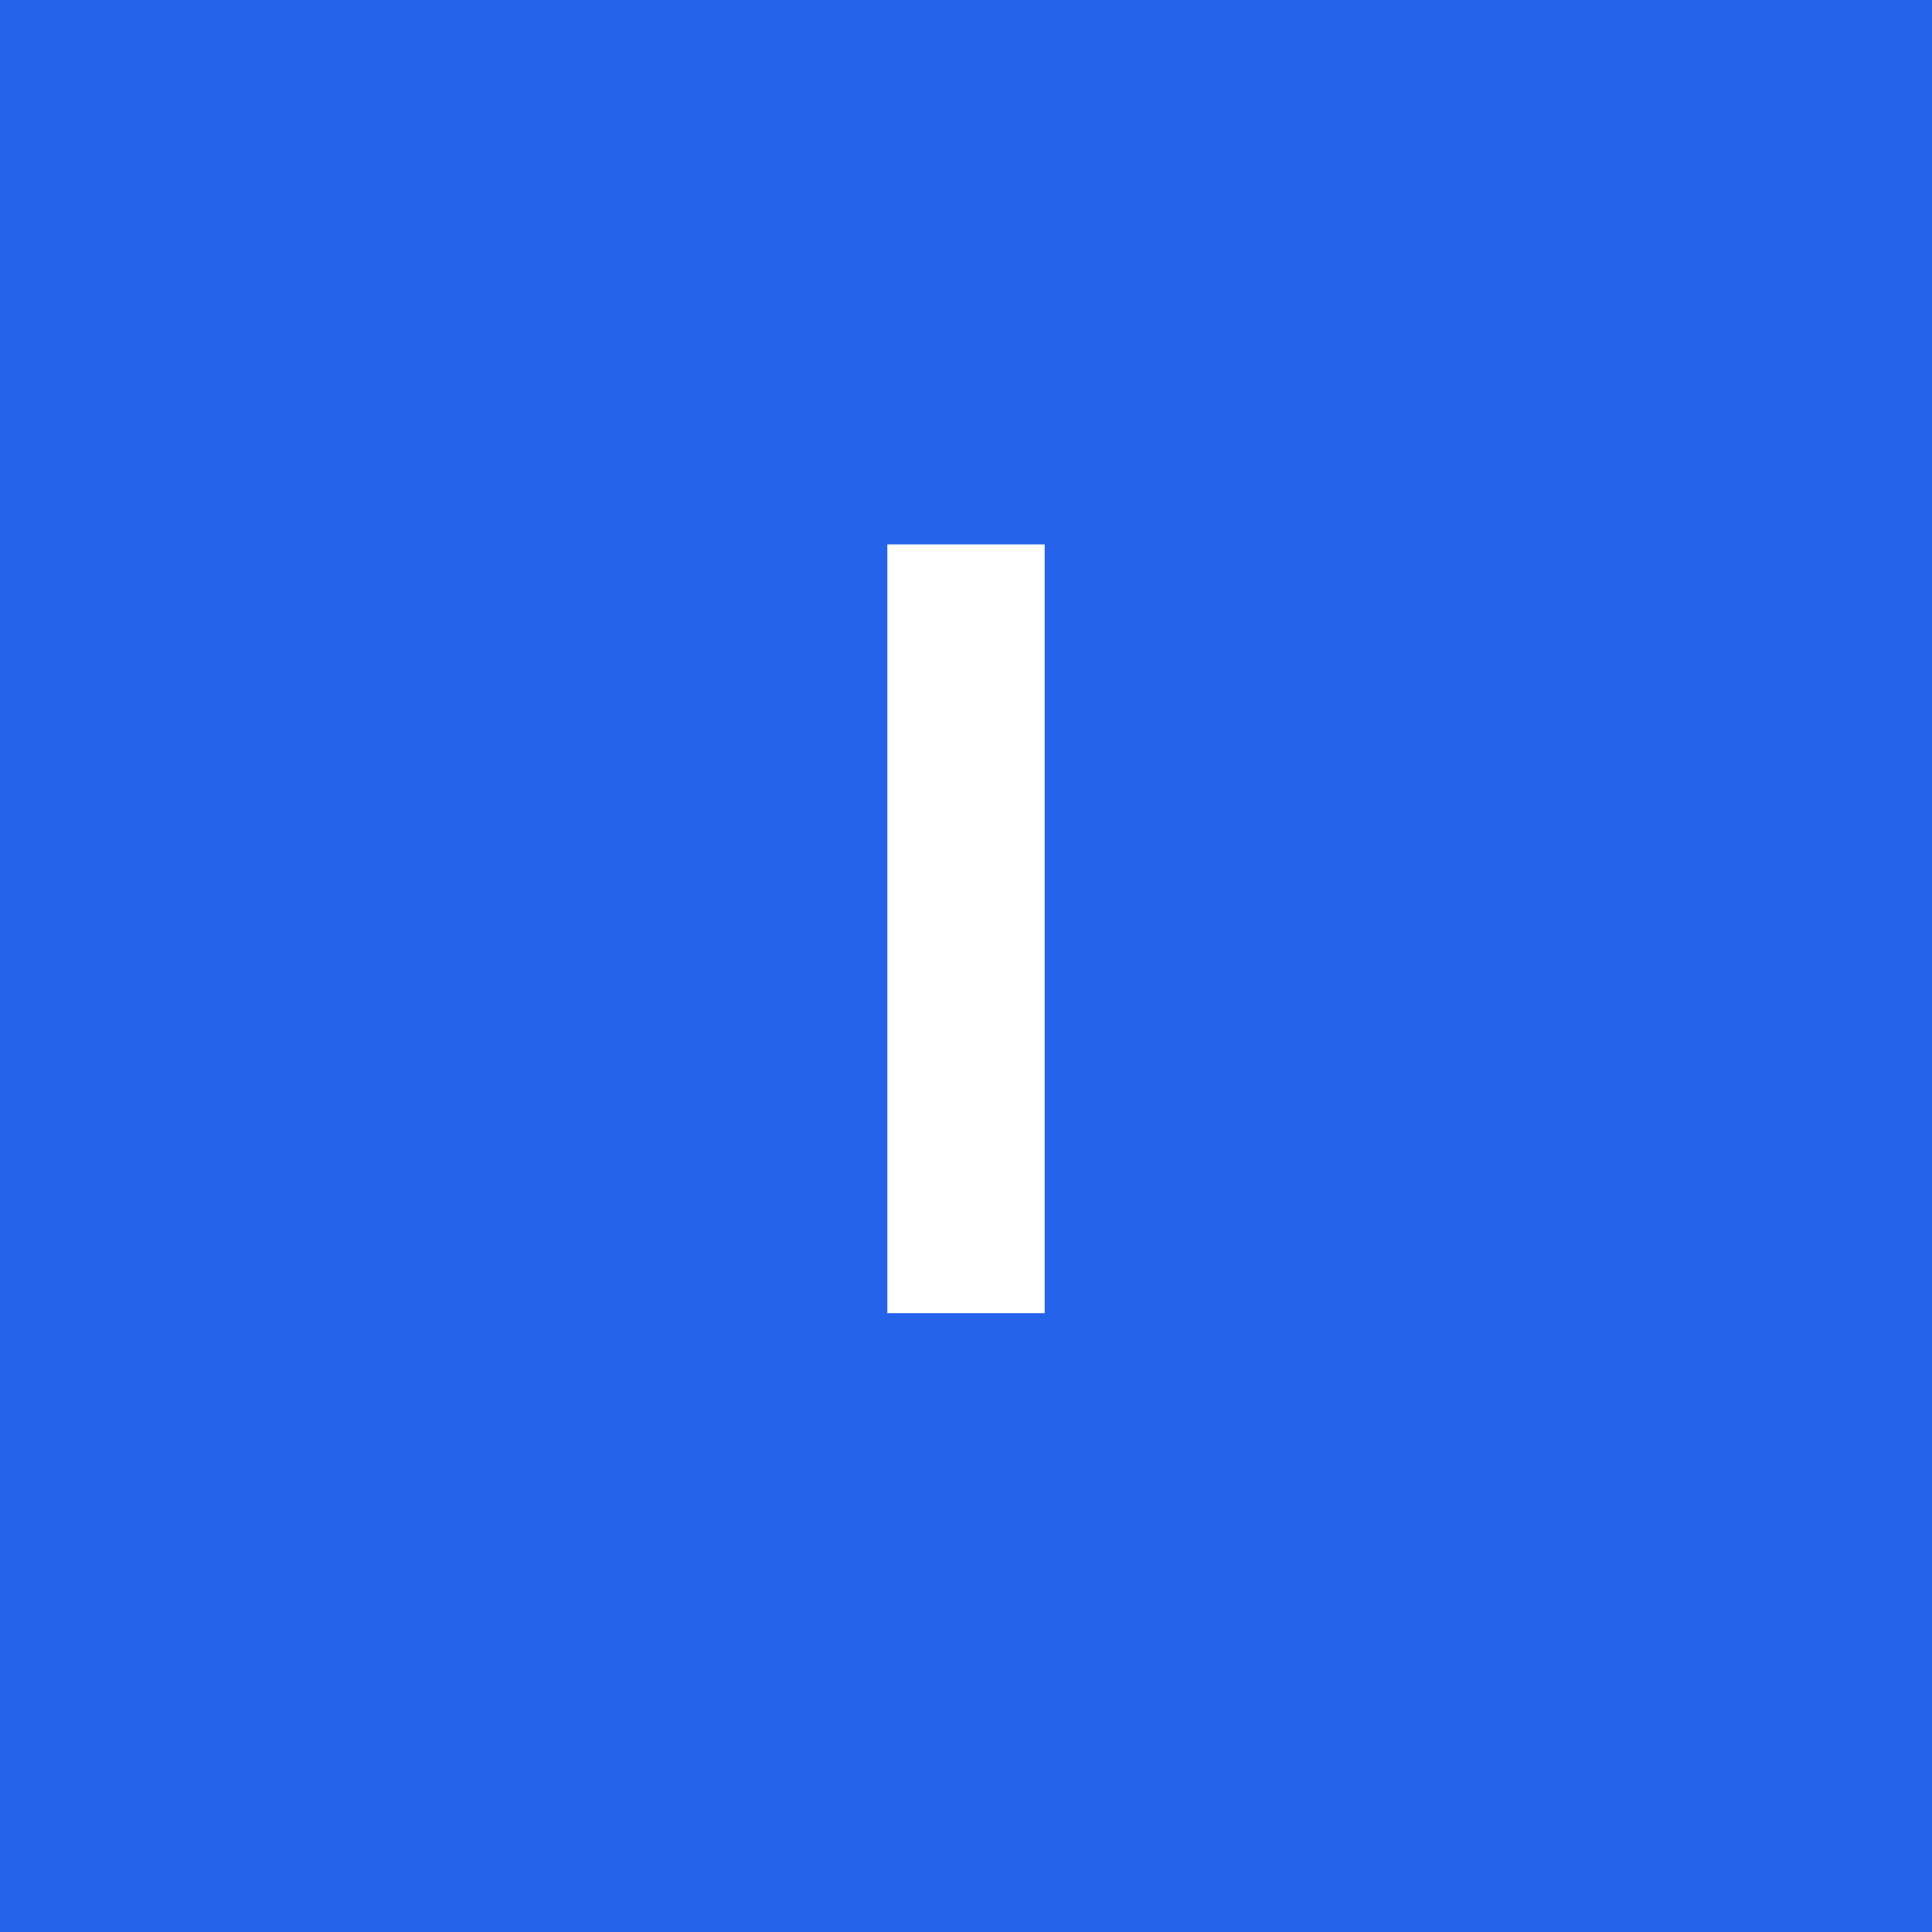
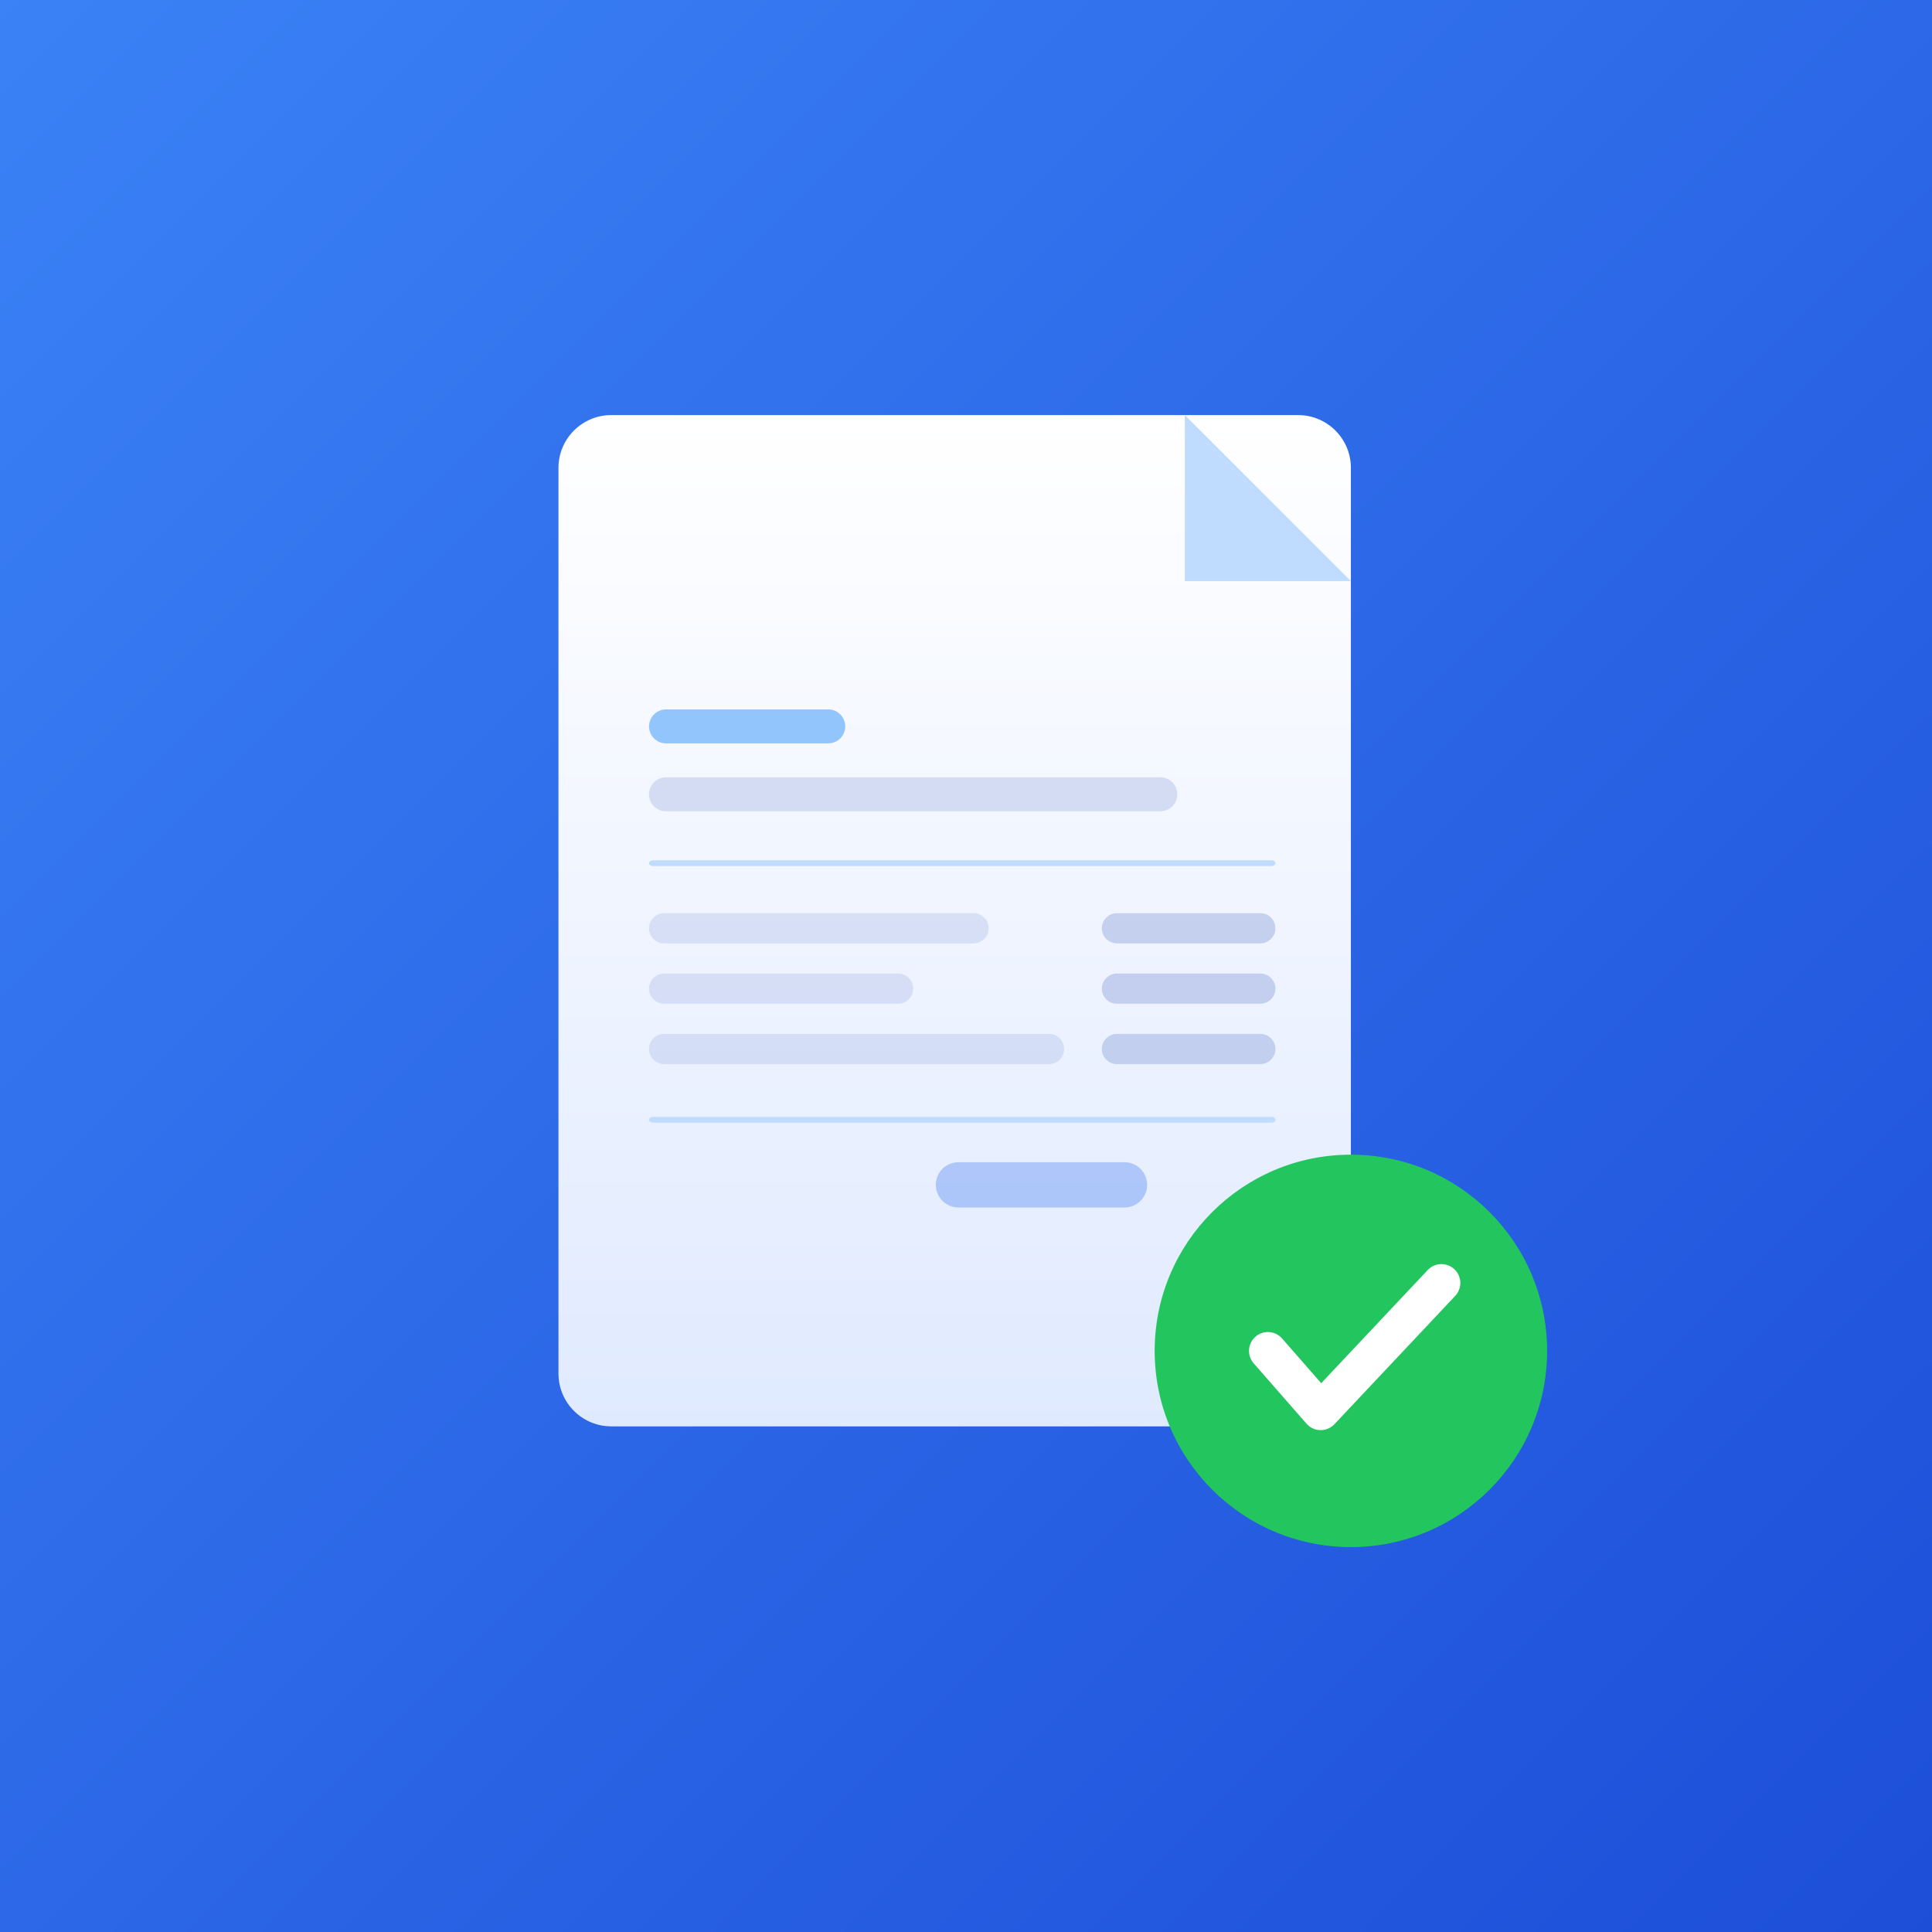
<svg xmlns="http://www.w3.org/2000/svg" viewBox="0 0 512 512" width="512" height="512">
-   <rect width="512" height="512" fill="#2563eb" />
-   <text x="256" y="348" font-family="system-ui, -apple-system, sans-serif" font-size="280" font-weight="700" fill="white" text-anchor="middle">I</text>
+   <defs>
+     <linearGradient id="bg" x1="0" y1="0" x2="1" y2="1">
+       <stop offset="0%" stop-color="#3b82f6" />
+       <stop offset="100%" stop-color="#1d4ed8" />
+     </linearGradient>
+     <linearGradient id="doc" x1="0" y1="0" x2="0" y2="1">
+       <stop offset="0%" stop-color="#ffffff" />
+       <stop offset="100%" stop-color="#e0eaff" />
+     </linearGradient>
+   </defs>
+   <rect width="512" height="512" fill="url(#bg)" />
+   <rect x="148" y="110" width="210" height="268" rx="14" fill="url(#doc)" />
+   <path d="M314 110 L358 154 L314 154 Z" fill="#bfdbfe" />
+   <rect x="172" y="188" width="52" height="9" rx="4.5" fill="#93c5fd" />
+   <rect x="172" y="206" width="140" height="9" rx="4.5" fill="#1e40af" opacity="0.15" />
+   <rect x="172" y="228" width="166" height="1.5" rx="1" fill="#bfdbfe" />
+   <rect x="172" y="242" width="90" height="8" rx="4" fill="#1e40af" opacity="0.12" />
+   <rect x="292" y="242" width="46" height="8" rx="4" fill="#1e40af" opacity="0.2" />
+   <rect x="172" y="258" width="70" height="8" rx="4" fill="#1e40af" opacity="0.12" />
+   <rect x="292" y="258" width="46" height="8" rx="4" fill="#1e40af" opacity="0.2" />
+   <rect x="172" y="274" width="110" height="8" rx="4" fill="#1e40af" opacity="0.12" />
+   <rect x="292" y="274" width="46" height="8" rx="4" fill="#1e40af" opacity="0.2" />
+   <rect x="172" y="296" width="166" height="1.5" rx="1" fill="#bfdbfe" />
+   <rect x="248" y="308" width="56" height="12" rx="6" fill="#2563eb" opacity="0.3" />
+   <circle cx="358" cy="358" r="52" fill="#22c55e" />
+   <polyline points="336,358 350,374 382,340" fill="none" stroke="white" stroke-width="10" stroke-linecap="round" stroke-linejoin="round" />
</svg>
